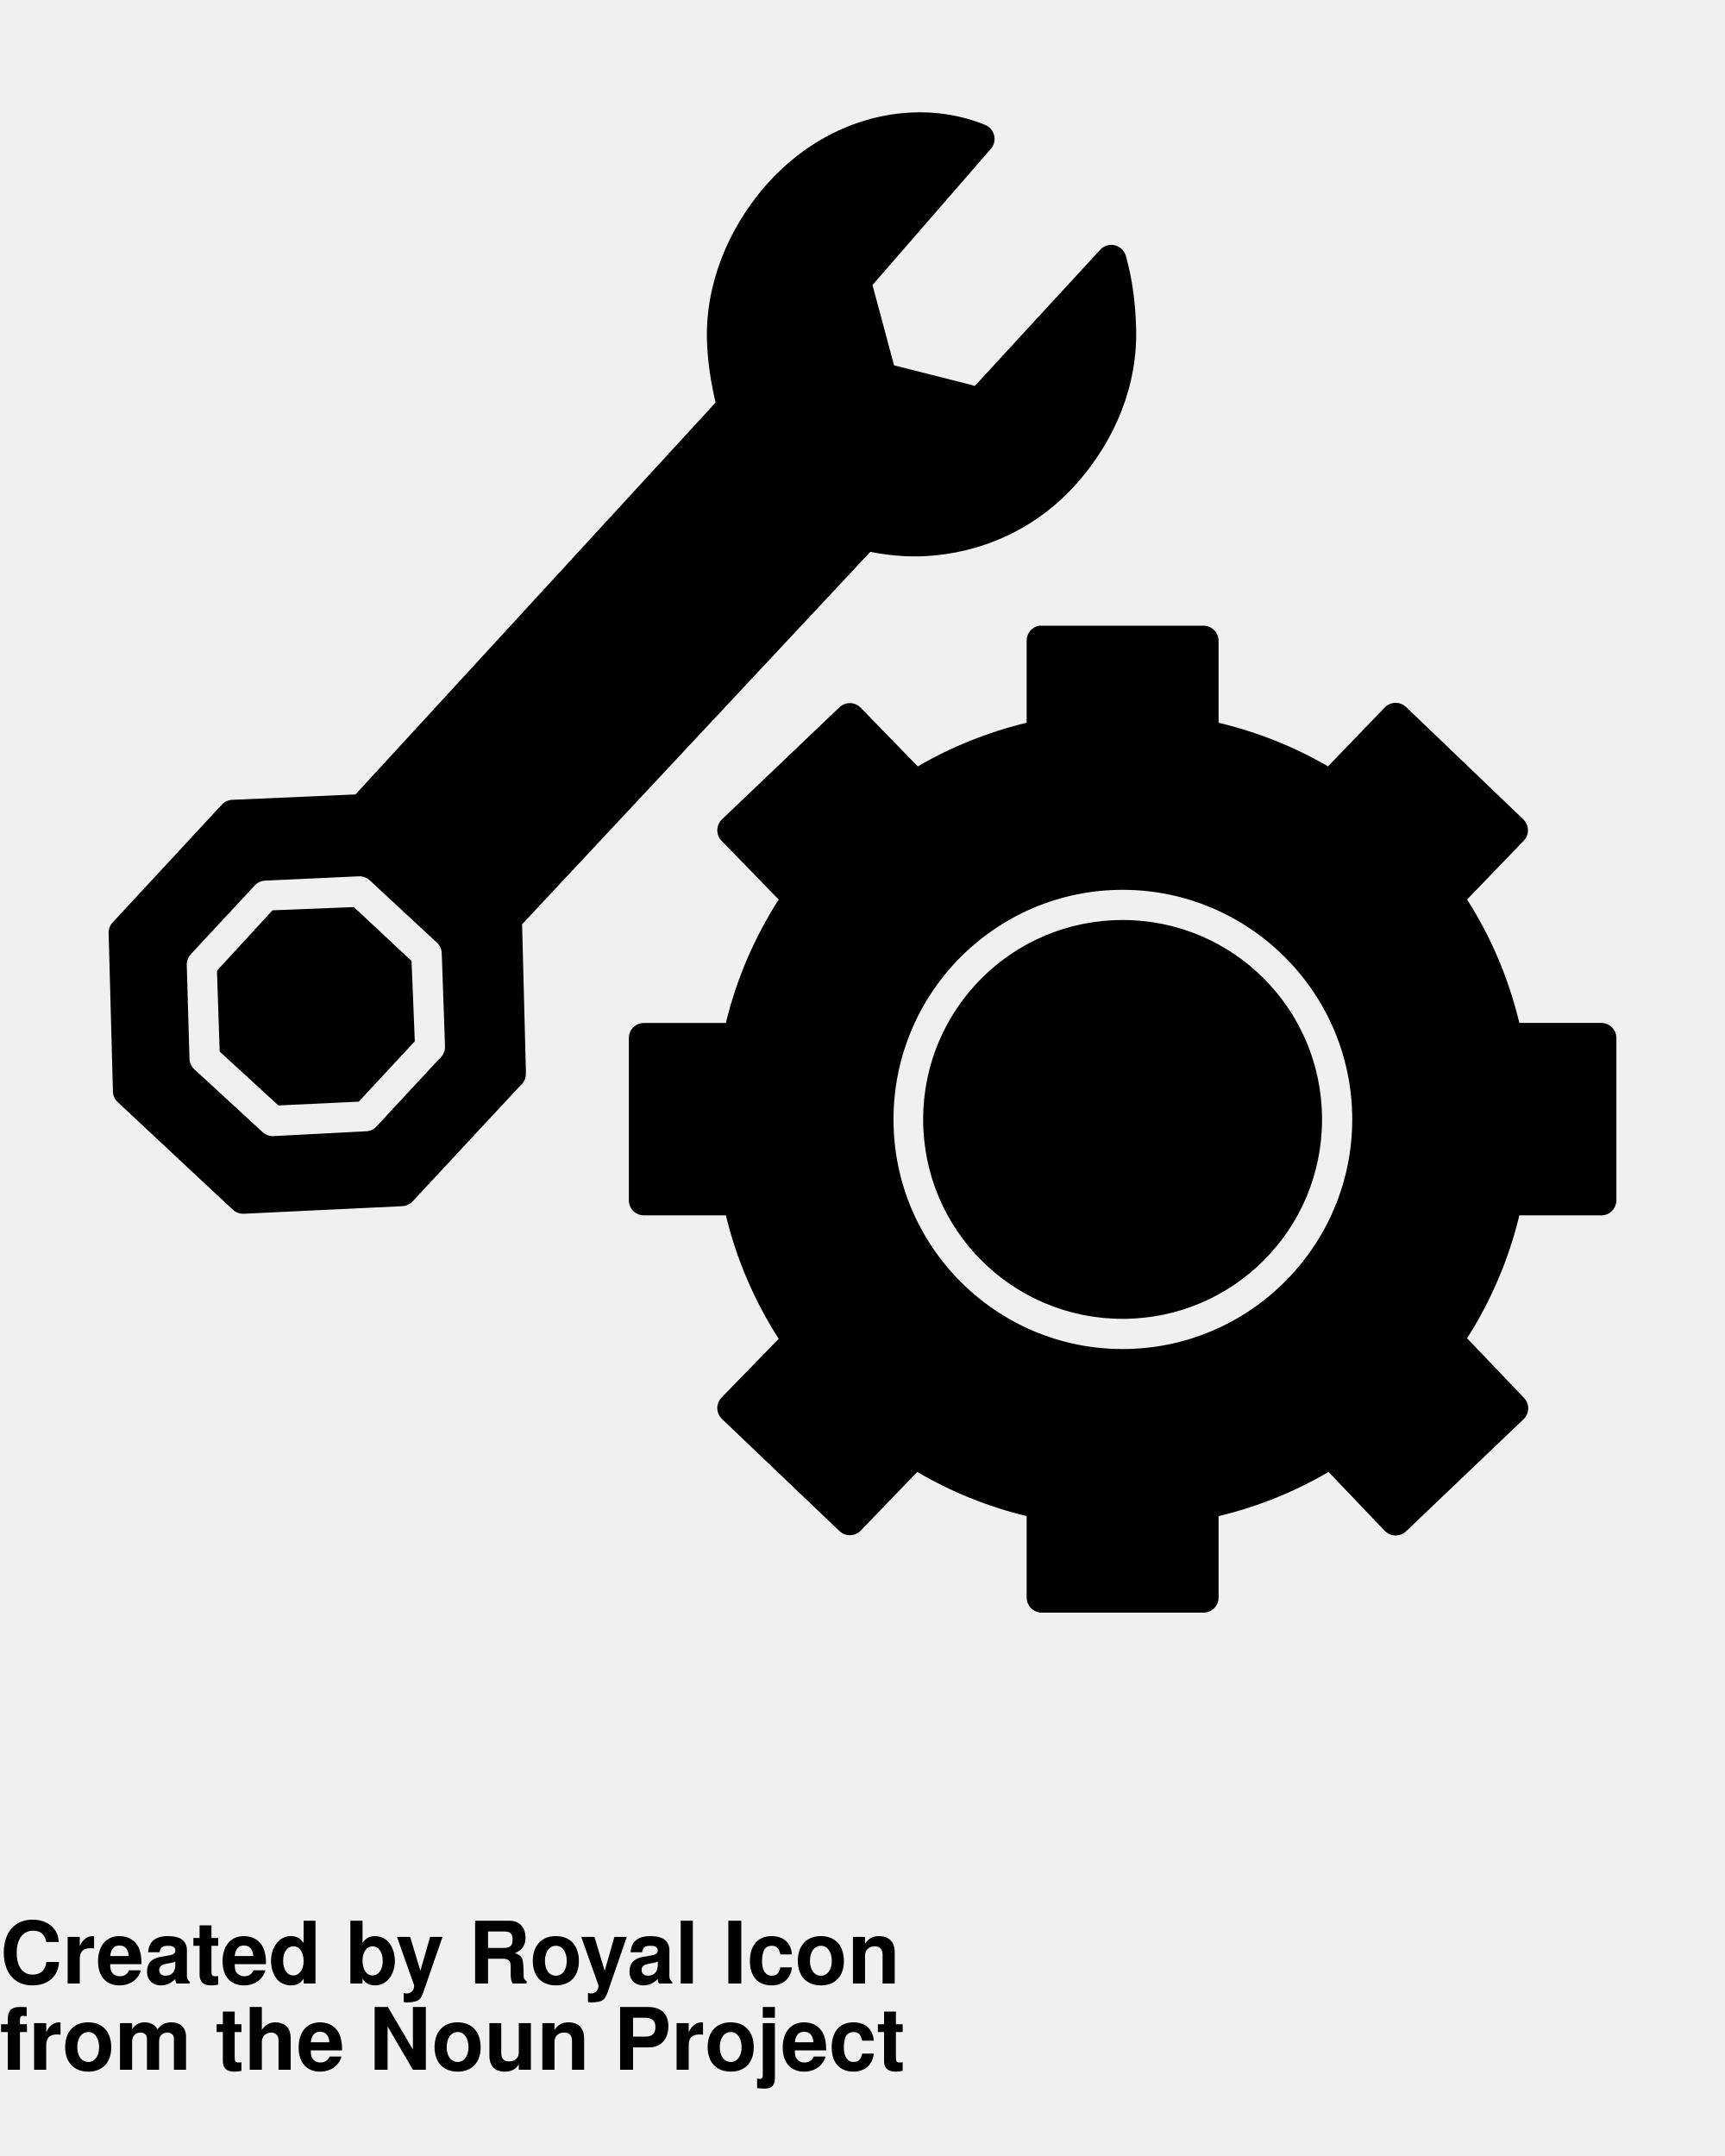
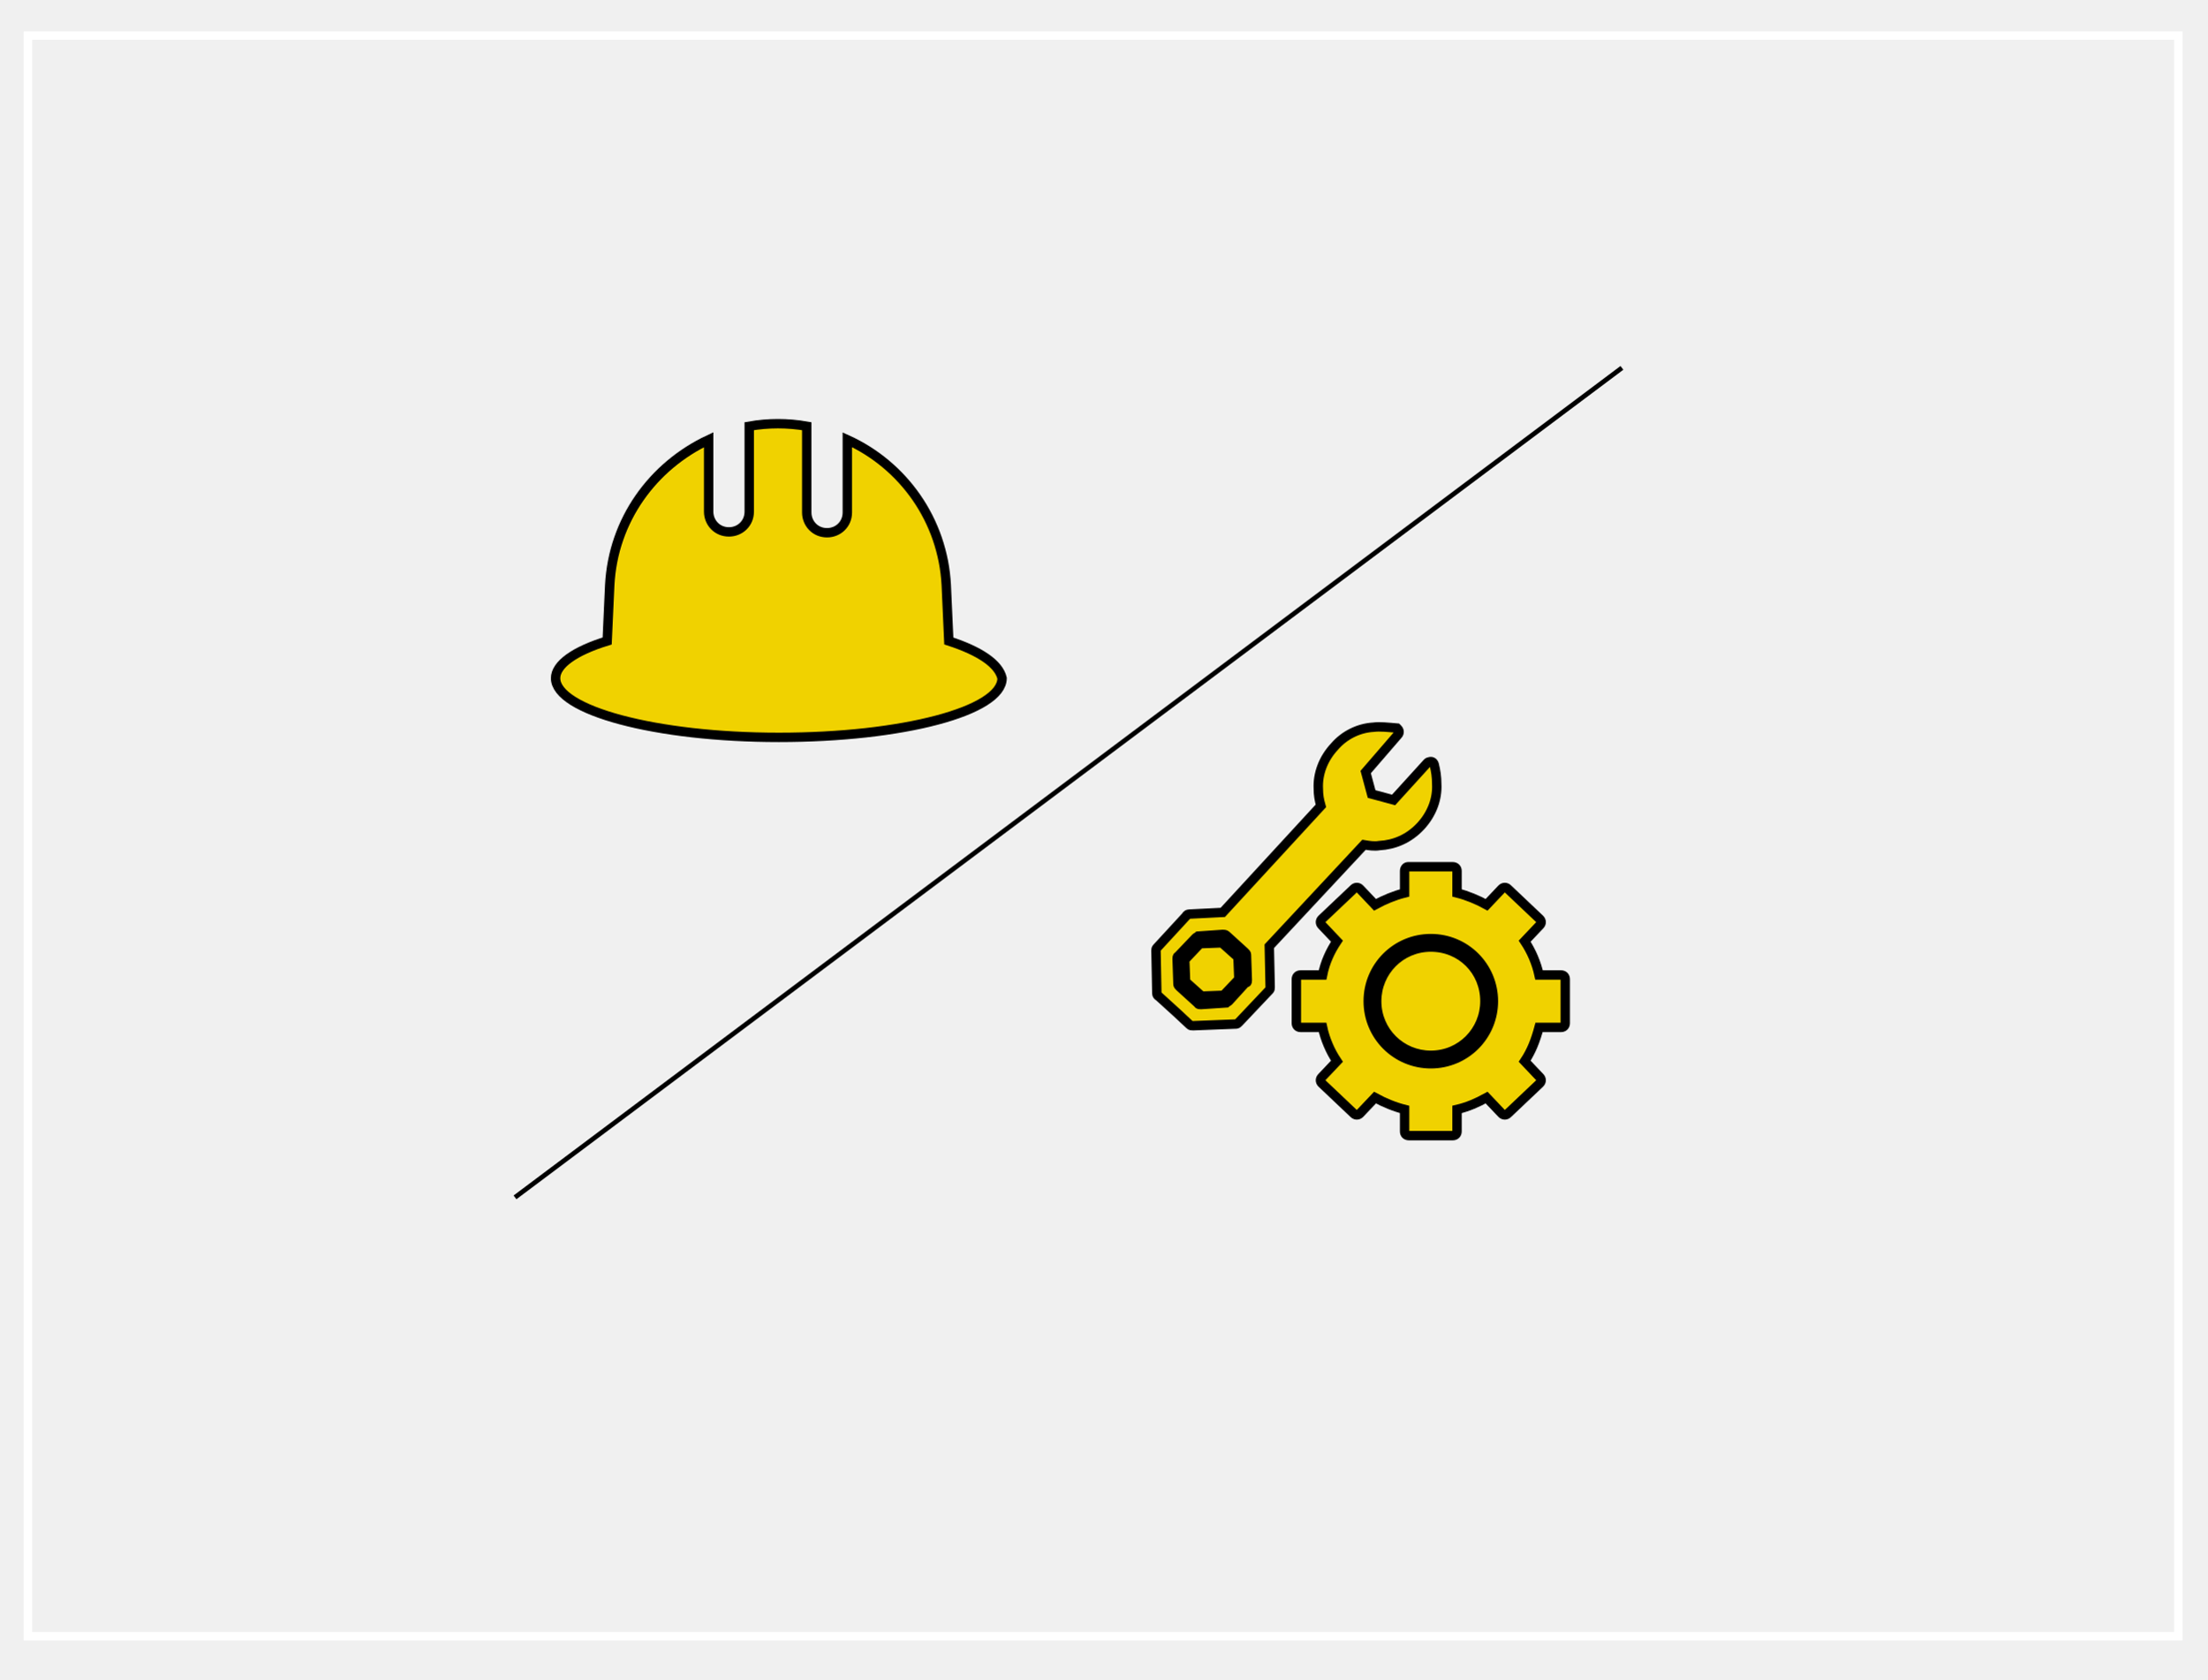
- <svg xmlns="http://www.w3.org/2000/svg" version="1.1" x="0px" y="0px" viewBox="0 0 100 125">
-   <g transform="translate(0,-952.3622)">
-     <path style="baseline-shift:baseline;block-progression:tb;color:#000000;direction:ltr;text-indent:0;enable-background:accumulate;text-transform:none;" fill="#000" d="m52.766,958.89c-3.084,0.162-6.083,1.627-8.344,4.188-2.268,2.594-3.542,5.846-3.438,9.062,0.039,1.18,0.22,2.388,0.5,3.562l-20.875,22.719-7.125,0.312a0.875,0.875,0,0,0,-0.625,0.281l-6.312,6.812a0.875,0.875,0,0,0,-0.25,0.625l0.25,9.188a0.875,0.875,0,0,0,0.281,0.625l3.906,3.656,2.75,2.562a0.875,0.875,0,0,0,0.656,0.25l9.188-0.438a0.875,0.875,0,0,0,0.594,-0.281l6.25-6.719,0.094-0.094a0.875,0.875,0,0,0,0.031,-0.031,0.875,0.875,0,0,0,0.188,-0.562v-0.094a0.875,0.875,0,0,0,0,-0.094l-0.219-8.469,20.188-21.594c1.096,0.221,2.182,0.303,3.188,0.25,3.168-0.167,6.388-1.508,8.781-4.219,2.26-2.56,3.547-5.731,3.438-9.062-0.045-1.365-0.199-2.724-0.594-4.125a0.875,0.875,0,0,0,-1.5,-0.344l-7.25,7.875-4.688-1.188-1.25-4.656,6.844-7.875a0.875,0.875,0,0,0,-0.312,-1.406c-1.391-0.573-2.894-0.795-4.344-0.719zm7.469,29.75a0.875,0.875,0,0,0,-0.719,0.875v4.75c-2.25,0.545-4.364,1.396-6.312,2.531l-3.312-3.406a0.875,0.875,0,0,0,-1.219,-0.031l-6.812,6.5a0.875,0.875,0,0,0,-0.031,1.25l3.312,3.406c-1.391,2.177-2.44,4.575-3.062,7.156h-4.75a0.875,0.875,0,0,0,-0.875,0.875v9.406a0.875,0.875,0,0,0,0.875,0.875h4.75c0.625,2.585,1.668,4.98,3.062,7.156l-3.312,3.406a0.875,0.875,0,0,0,0.031,1.25l6.812,6.5a0.875,0.875,0,0,0,1.219,-0.031l3.281-3.406c1.958,1.146,4.079,2.014,6.344,2.562v4.719a0.875,0.875,0,0,0,0.875,0.875h9.375a0.875,0.875,0,0,0,0.875,-0.875v-4.719c2.275-0.548,4.409-1.411,6.375-2.562l3.25,3.406a0.875,0.875,0,0,0,1.25,0.031l6.812-6.5a0.875,0.875,0,0,0,0,-1.25l-3.281-3.438c1.382-2.167,2.409-4.554,3.031-7.125h4.75a0.875,0.875,0,0,0,0.875,-0.875v-9.406a0.875,0.875,0,0,0,-0.875,-0.875h-4.75c-0.623-2.58-1.64-4.98-3.031-7.156l3.281-3.406a0.875,0.875,0,0,0,-0.031,-1.25l-6.781-6.5a0.875,0.875,0,0,0,-1.25,0.031l-3.281,3.406c-1.956-1.141-4.083-1.987-6.344-2.531v-4.75a0.875,0.875,0,0,0,-0.875,-0.875h-9.375a0.875,0.875,0,0,0,-0.062,0,0.875,0.875,0,0,0,-0.094,0zm-39.469,14.531a0.875,0.875,0,0,1,0.656,0.219l3.906,3.625a0.875,0.875,0,0,1,0.281,0.625l0.188,5.375v0.031a0.875,0.875,0,0,1,-0.25,0.625v0.031a0.875,0.875,0,0,1,-0.094,0.062l-3.625,3.906a0.875,0.875,0,0,1,-0.594,0.281l-5.406,0.281a0.875,0.875,0,0,1,-0.625,-0.25l-3.938-3.625a0.875,0.875,0,0,1,-0.281,-0.625l-0.156-5.406a0.875,0.875,0,0,1,0.219,-0.625l3.719-4a0.875,0.875,0,0,1,0.594,-0.281l5.406-0.25zm44.312,0.781c7.34,0,13.312,5.973,13.312,13.312,0,7.34-5.973,13.312-13.312,13.312-7.34,0-13.281-5.973-13.281-13.312,0-7.34,5.941-13.312,13.281-13.312zm-44.562,1-4.719,0.188-3.219,3.5,0.156,4.688,3.406,3.125,4.656-0.219,3.25-3.5-0.188-4.656-3.344-3.125zm44.562,0.75c-6.394,0-11.562,5.168-11.562,11.562,0,6.394,5.168,11.562,11.562,11.562,6.394,0,11.562-5.168,11.562-11.562,0-6.394-5.168-11.562-11.562-11.562z" />
-   </g>
-   <text x="0" y="115" fill="#000000" font-size="5px" font-weight="bold" font-family="'Helvetica Neue', Helvetica, Arial-Unicode, Arial, Sans-serif">Created by Royal Icon</text>
-   <text x="0" y="120" fill="#000000" font-size="5px" font-weight="bold" font-family="'Helvetica Neue', Helvetica, Arial-Unicode, Arial, Sans-serif">from the Noun Project</text>
+ <svg xmlns="http://www.w3.org/2000/svg" version="1.1" id="Layer_1" x="0px" y="0px" viewBox="0 0 261 198.6" style="enable-background:new 0 0 261 198.6;" xml:space="preserve">
+   <style type="text/css">
+ 	.st0{fill:#F0D200;stroke:#000000;stroke-width:1.111;stroke-miterlimit:10;}
+ 	.st1{fill:none;stroke:#000000;stroke-width:0.555;stroke-miterlimit:10;}
+ 	.st2{fill:none;stroke:#FFFFFF;stroke-miterlimit:10;}
+ </style>
+   <path class="st0" d="M162.4,86c-1.7,0.1-3.4,0.9-4.6,2.3c-1.3,1.4-2,3.2-1.9,5c0,0.7,0.1,1.3,0.3,2l-11.6,12.6l-4,0.2  c-0.1,0-0.3,0.1-0.3,0.2l-3.5,3.8c-0.1,0.1-0.1,0.2-0.1,0.3l0.1,5.1c0,0.1,0.1,0.3,0.2,0.3l2.2,2l1.5,1.4c0.1,0.1,0.2,0.1,0.4,0.1  l5.1-0.2c0.1,0,0.2-0.1,0.3-0.2l3.5-3.7l0.1-0.1c0,0,0,0,0,0c0.1-0.1,0.1-0.2,0.1-0.3v-0.1c0,0,0,0,0-0.1l-0.1-4.7l11.2-12  c0.6,0.1,1.2,0.2,1.8,0.1c1.8-0.1,3.5-0.8,4.9-2.3c1.3-1.4,2-3.2,1.9-5c0-0.8-0.1-1.5-0.3-2.3c-0.1-0.3-0.3-0.4-0.6-0.3  c-0.1,0-0.2,0.1-0.2,0.1l-4,4.4l-2.6-0.7l-0.7-2.6l3.8-4.4c0.2-0.2,0.2-0.5,0-0.7c0,0-0.1-0.1-0.1-0.1C164,86,163.2,85.9,162.4,86  L162.4,86z M166.5,102.5c-0.2,0-0.4,0.2-0.4,0.5v2.6c-1.2,0.3-2.4,0.8-3.5,1.4l-1.8-1.9c-0.2-0.2-0.5-0.2-0.7,0l-3.8,3.6  c-0.2,0.2-0.2,0.5,0,0.7c0,0,0,0,0,0l1.8,1.9c-0.8,1.2-1.4,2.5-1.7,4h-2.6c-0.3,0-0.5,0.2-0.5,0.5v5.2c0,0.3,0.2,0.5,0.5,0.5h2.6  c0.3,1.4,0.9,2.8,1.7,4l-1.8,1.9c-0.2,0.2-0.2,0.5,0,0.7c0,0,0,0,0,0l3.8,3.6c0.2,0.2,0.5,0.2,0.7,0l1.8-1.9  c1.1,0.6,2.3,1.1,3.5,1.4v2.6c0,0.3,0.2,0.5,0.5,0.5h5.2c0.3,0,0.5-0.2,0.5-0.5v-2.6c1.3-0.3,2.4-0.8,3.5-1.4l1.8,1.9  c0.2,0.2,0.5,0.2,0.7,0c0,0,0,0,0,0l3.8-3.6c0.2-0.2,0.2-0.5,0-0.7c0,0,0,0,0,0l-1.8-1.9c0.8-1.2,1.3-2.5,1.7-4h2.6  c0.3,0,0.5-0.2,0.5-0.5v-5.2c0-0.3-0.2-0.5-0.5-0.5H182c-0.3-1.4-0.9-2.8-1.7-4l1.8-1.9c0.2-0.2,0.2-0.5,0-0.7c0,0,0,0,0,0l-3.8-3.6  c-0.2-0.2-0.5-0.2-0.7,0c0,0,0,0,0,0l-1.8,1.9c-1.1-0.6-2.3-1.1-3.5-1.4V103c0-0.3-0.2-0.5-0.5-0.5H166.5  C166.6,102.5,166.6,102.5,166.5,102.5C166.6,102.5,166.5,102.5,166.5,102.5L166.5,102.5z M144.6,110.5c0.1,0,0.3,0,0.4,0.1l2.2,2  c0.1,0.1,0.2,0.2,0.2,0.3l0.1,3v0c0,0.1,0,0.3-0.1,0.3v0c0,0,0,0-0.1,0l-2,2.2c-0.1,0.1-0.2,0.1-0.3,0.2l-3,0.2  c-0.1,0-0.3,0-0.3-0.1l-2.2-2c-0.1-0.1-0.2-0.2-0.2-0.3l-0.1-3c0-0.1,0-0.3,0.1-0.3l2.1-2.2c0.1-0.1,0.2-0.1,0.3-0.2L144.6,110.5  L144.6,110.5z M169.2,111c4.1,0,7.4,3.3,7.4,7.4c0,4.1-3.3,7.4-7.4,7.4c-4.1,0-7.4-3.3-7.4-7.4C161.8,114.3,165.1,111,169.2,111  L169.2,111z M144.5,111.5l-2.6,0.1l-1.8,1.9l0.1,2.6l1.9,1.7l2.6-0.1l1.8-1.9l-0.1-2.6L144.5,111.5L144.5,111.5z M169.2,112  c-3.6,0-6.4,2.9-6.4,6.4c0,3.6,2.9,6.4,6.4,6.4c3.6,0,6.4-2.9,6.4-6.4C175.6,114.8,172.8,112,169.2,112L169.2,112z" />
+   <path class="st0" d="M112.2,75.8l-0.3-6.6c-0.4-7.7-5.1-14.2-11.7-17.2v8.6c0,1.4-1.1,2.4-2.4,2.4c-1.4,0-2.4-1.1-2.4-2.4V50.4  c-1.1-0.2-2.3-0.3-3.4-0.3s-2.3,0.1-3.4,0.3v10.1c0,1.4-1.1,2.4-2.4,2.4c-1.4,0-2.4-1.1-2.4-2.4V52c-6.6,3.1-11.3,9.5-11.7,17.2  l-0.3,6.6c-3.9,1.2-6.1,2.8-6.1,4.4c0,3.8,11.8,7,26.4,7s26.4-3.1,26.4-7C118.1,78.5,115.9,77,112.2,75.8z" />
+   <line class="st1" x1="60.9" y1="141.6" x2="191.8" y2="43.5" />
+   <rect x="3.3" y="4.2" class="st2" width="254.3" height="189.3" />
</svg>
